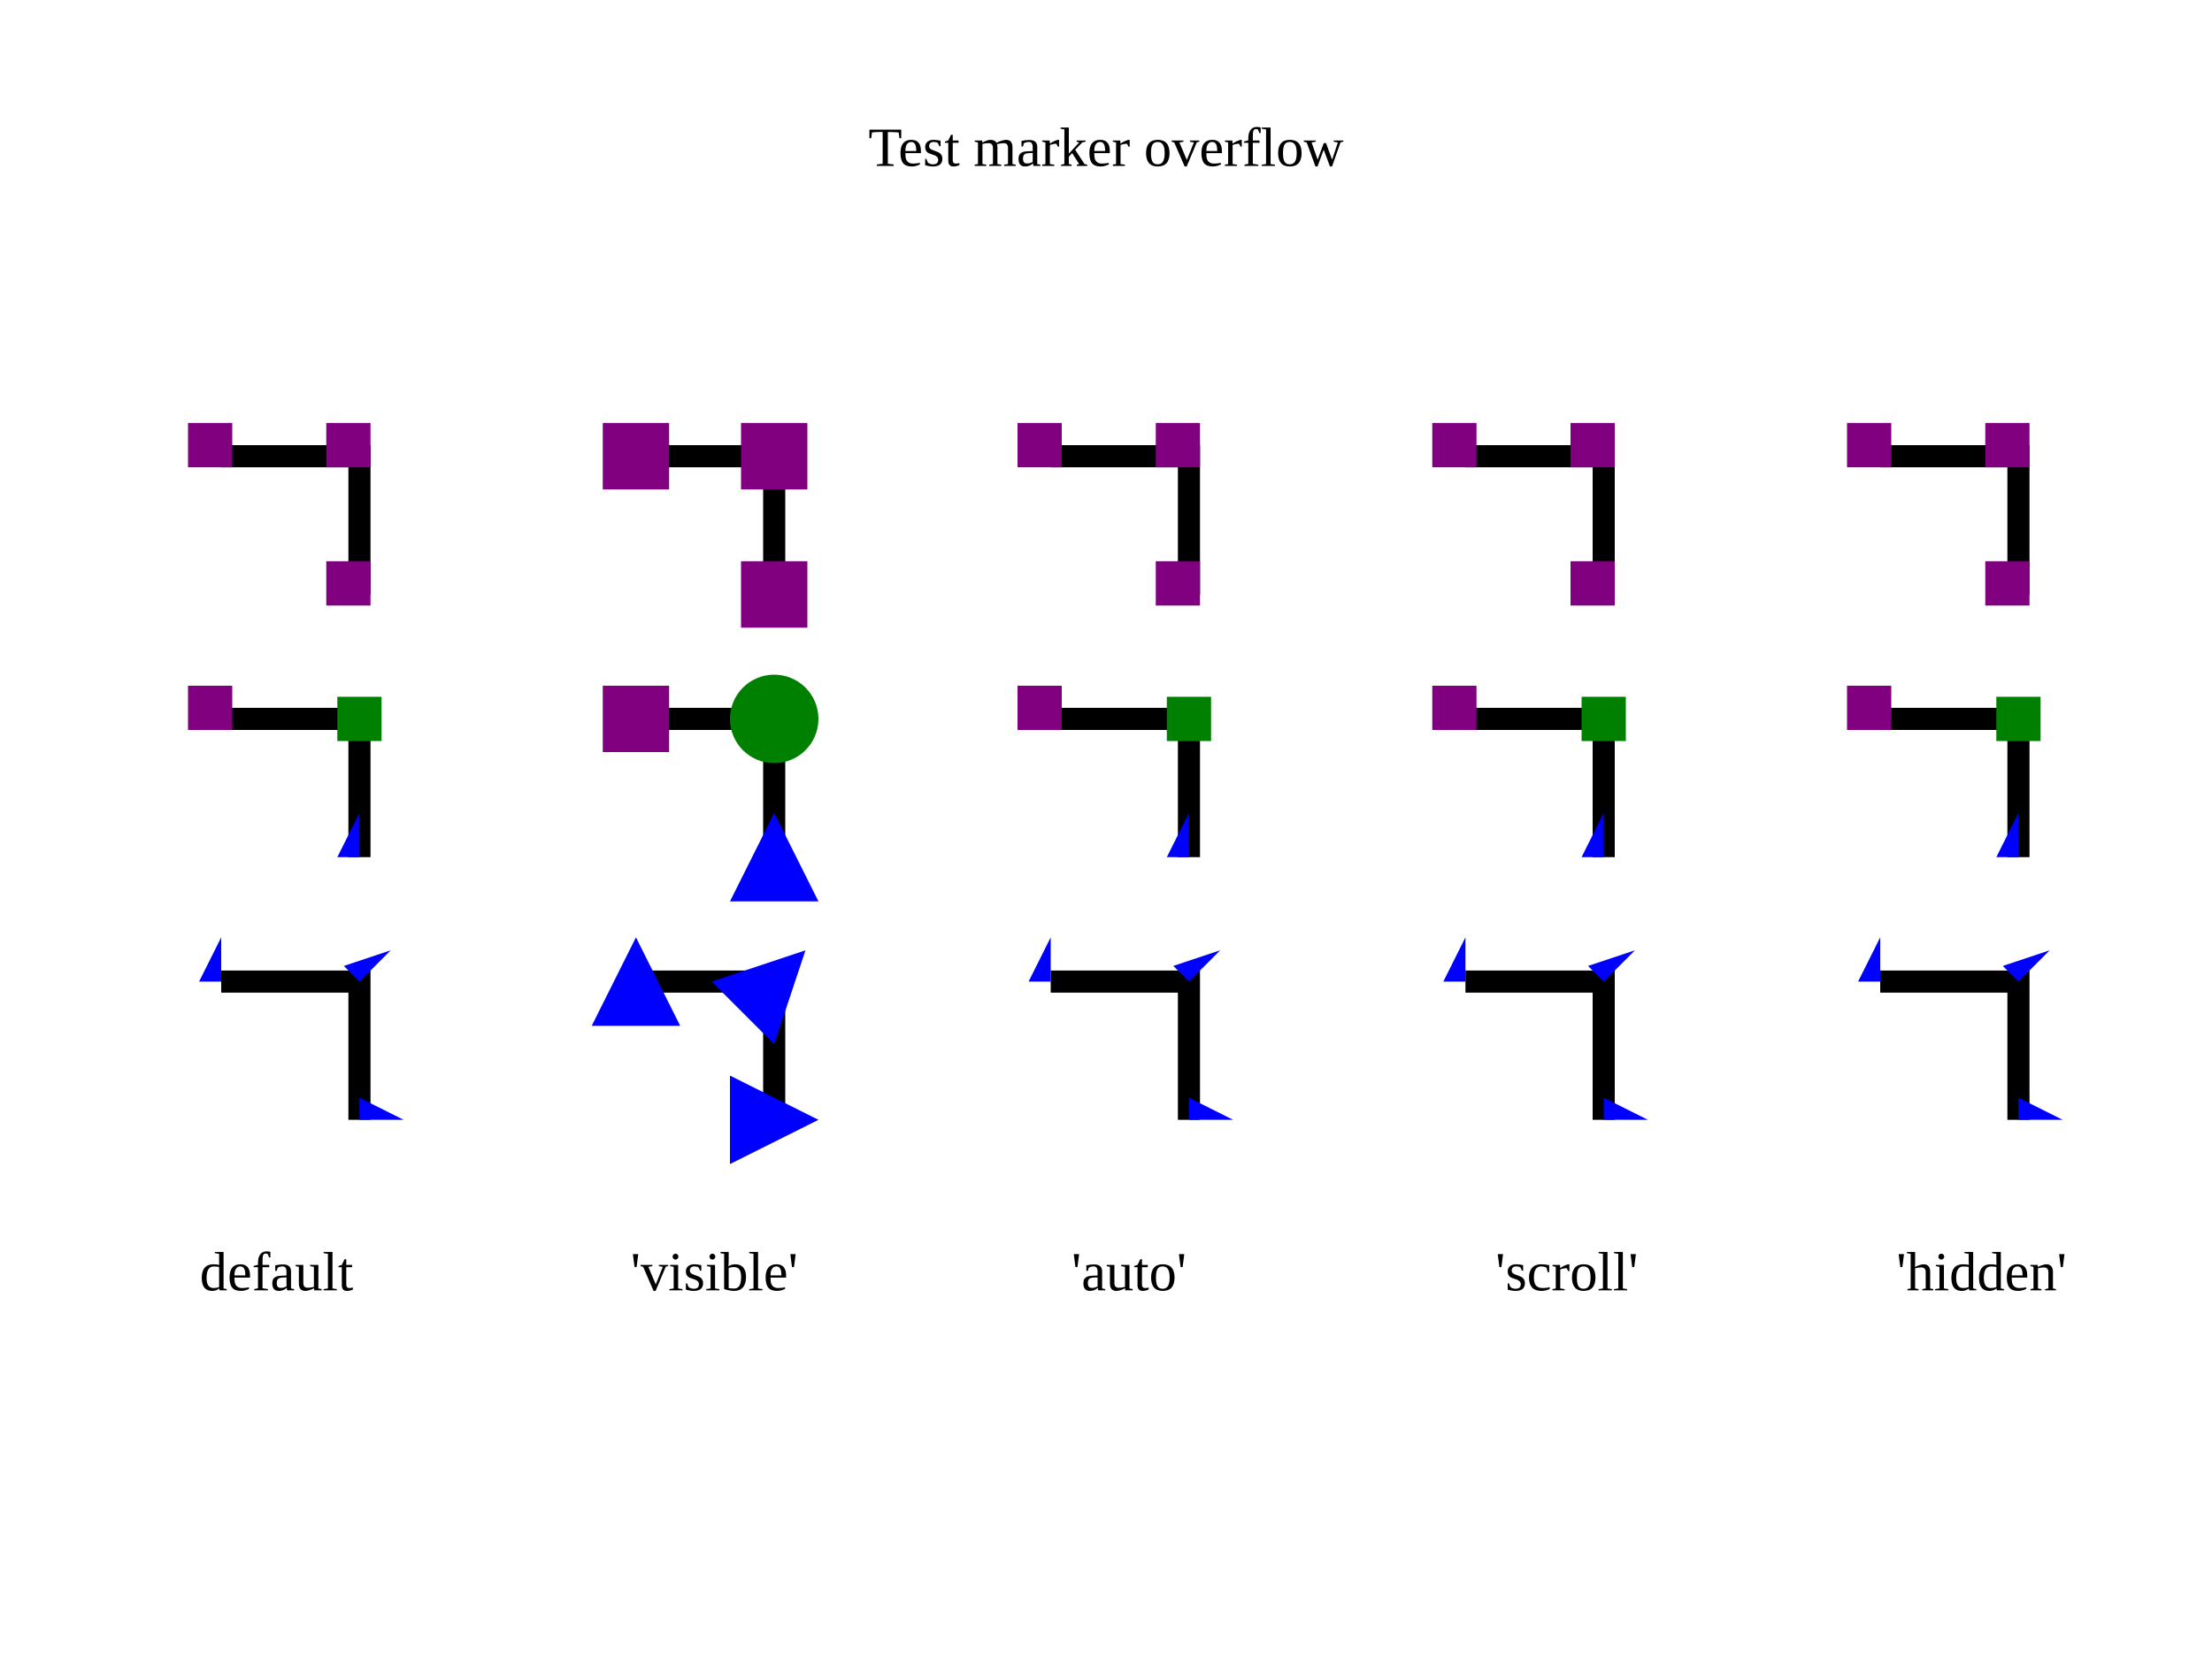
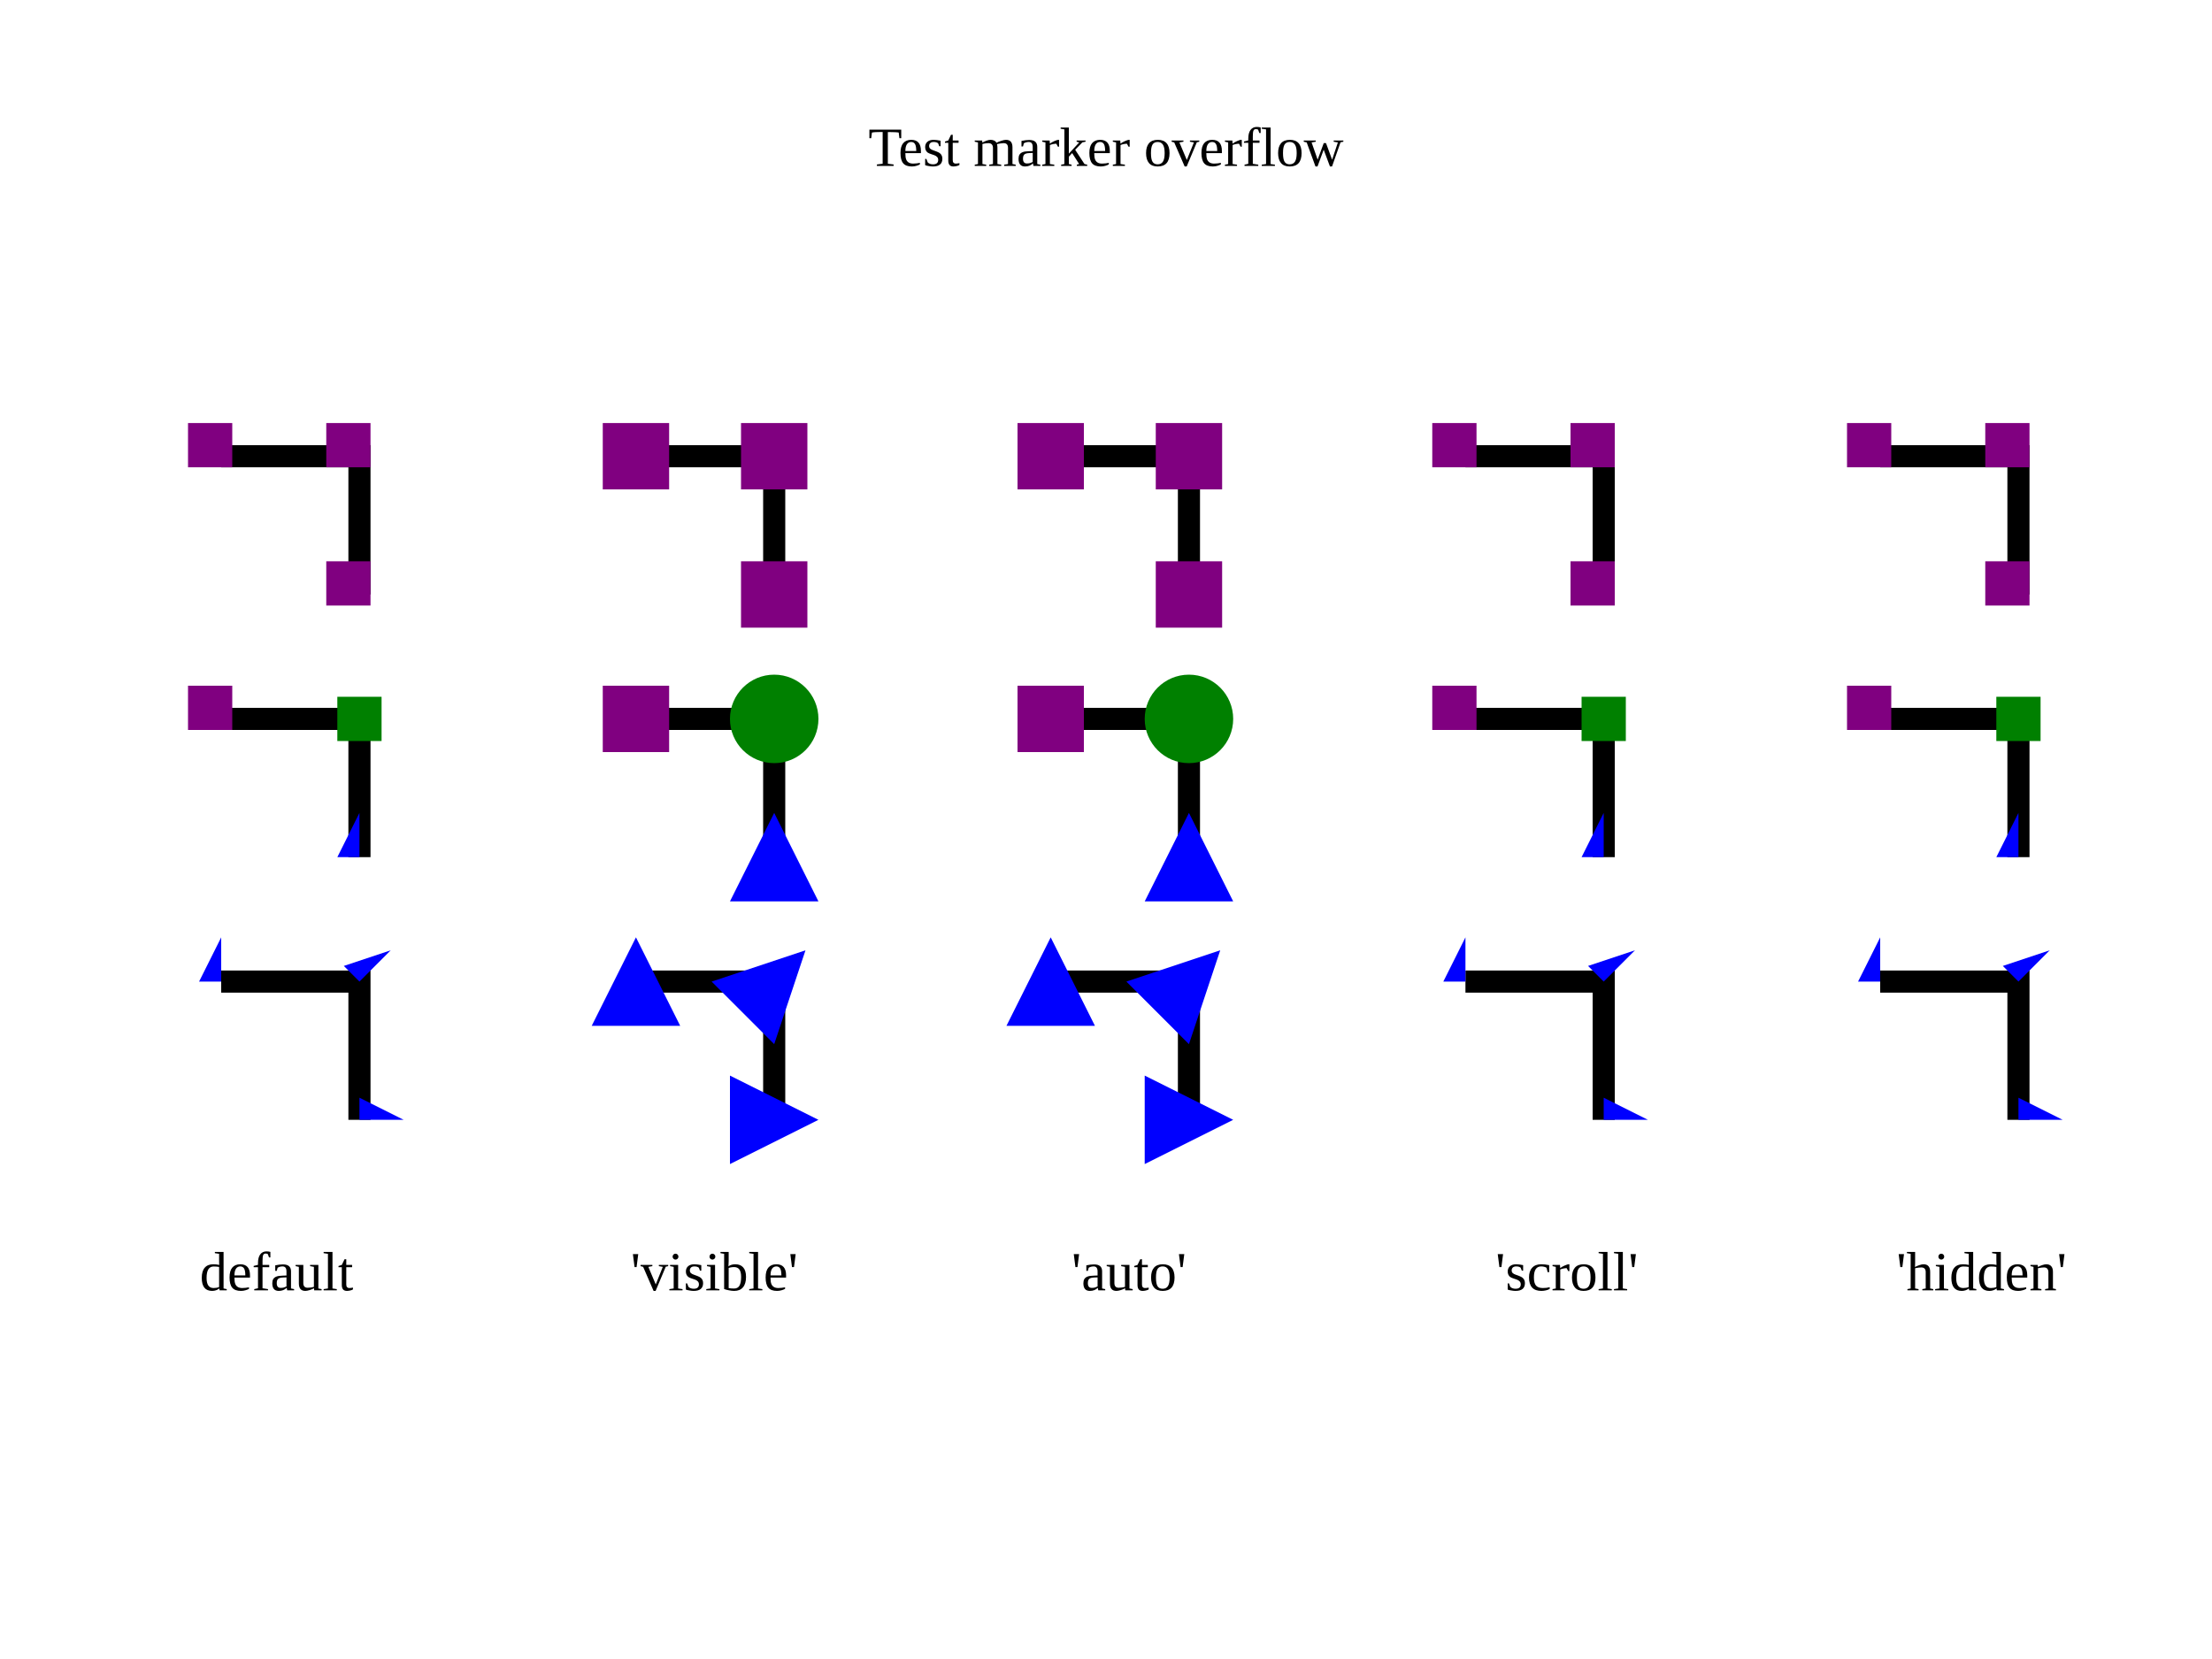
<svg xmlns="http://www.w3.org/2000/svg" width="100%" height="100%" viewBox="0 0 480 360">
  <style type="text/css">
      .testpaths {
      fill:none;
      stroke:black;
      stroke-width:8px;
      }
    </style>
  <text x="50%" y="3em" style="font: 18px; text-anchor:middle;">Test marker overflow</text>
  <g style="font: 14px; text-anchor:middle" transform="translate(0,280)">
    <text x="60">default</text>
    <text x="155">'visible'</text>
    <text x="245">'auto'</text>
    <text x="340">'scroll'</text>
    <text x="430">'hidden'</text>
  </g>
  <g transform="translate(-30,75)">
    <g id="subtest1" transform="scale(0.6)">
      <path id="p1" class="testpaths" d="M 130 40 L 180 40 L 180 90" />
      <rect x="118" y="28" width="16" height="16" fill="purple" stroke="none" />
      <rect x="168" y="28" width="16" height="16" fill="purple" stroke="none" />
      <rect x="168" y="78" width="16" height="16" fill="purple" stroke="none" />
      <path id="p2" class="testpaths" d="M 130 135 L 180 135 L 180 185" />
      <rect x="118" y="123" width="16" height="16" fill="purple" stroke="none" />
      <rect x="172" y="127" width="16" height="16" fill="green" stroke="none" />
      <path d="M180,185 h-8 l8,-16" fill="blue" stroke="none" />
      <path id="p3" class="testpaths" d="M 130 230 L 180 230 L 180 280" />
      <path d="M0,0 h-8 l8,-16" fill="blue" stroke="none" transform="translate(130,230)" />
      <path d="M0,0 h-8 l8,-16" fill="blue" stroke="none" transform="translate(180,230), rotate(45)" />
      <path d="M0,0 h-8 l8,-16" fill="blue" stroke="none" transform="translate(180,280), rotate(90)" />
    </g>
    <g id="subtest2" transform="scale(0.6) translate(150,0)">
      <path id="p4" class="testpaths" d="M 130 40 L 180 40 L 180 90" />
      <rect x="118" y="28" width="24" height="24" fill="purple" stroke="none" />
      <rect x="168" y="28" width="24" height="24" fill="purple" stroke="none" />
      <rect x="168" y="78" width="24" height="24" fill="purple" stroke="none" />
      <path id="p5" class="testpaths" d="M 130 135 L 180 135 L 180 185" />
      <rect x="118" y="123" width="24" height="24" fill="purple" stroke="none" />
      <circle cx="180" cy="135" r="16" fill="green" stroke="none" />
      <path d="M0,-16 L16,16 h-32 z" fill="blue" stroke="none" transform="translate(180,185)" />
      <path id="p6" class="testpaths" d="M 130 230 L 180 230 L 180 280" />
      <path d="M0,-16 L16,16 h-32 z" fill="blue" stroke="none" transform="translate(130,230)" />
      <path d="M0,-16 L16,16 h-32 z" fill="blue" stroke="none" transform="translate(180,230) rotate(45)" />
      <path d="M0,-16 L16,16 h-32 z" fill="blue" stroke="none" transform="translate(180,280) rotate(90)" />
    </g>
    <g id="subtest3" transform="scale(0.6) translate(300,0)">
      <path id="p7" class="testpaths" d="M 130 40 L 180 40 L 180 90" />
-       <rect x="118" y="28" width="16" height="16" fill="purple" stroke="none" />
-       <rect x="168" y="28" width="16" height="16" fill="purple" stroke="none" />
-       <rect x="168" y="78" width="16" height="16" fill="purple" stroke="none" />
+       <rect x="118" y="28" width="24" height="24" fill="purple" stroke="none" />
+       <rect x="168" y="28" width="24" height="24" fill="purple" stroke="none" />
+       <rect x="168" y="78" width="24" height="24" fill="purple" stroke="none" />
      <path id="p8" class="testpaths" d="M 130 135 L 180 135 L 180 185" />
-       <rect x="118" y="123" width="16" height="16" fill="purple" stroke="none" />
-       <rect x="172" y="127" width="16" height="16" fill="green" stroke="none" />
-       <path d="M180,185 h-8 l8,-16" fill="blue" stroke="none" />
+       <rect x="118" y="123" width="24" height="24" fill="purple" stroke="none" />
+       <circle cx="180" cy="135" r="16" fill="green" stroke="none" />
+       <path d="M0,-16 L16,16 h-32 z" fill="blue" stroke="none" transform="translate(180,185)" />
      <path id="p9" class="testpaths" d="M 130 230 L 180 230 L 180 280" />
-       <path d="M0,0 h-8 l8,-16" fill="blue" stroke="none" transform="translate(130,230)" />
-       <path d="M0,0 h-8 l8,-16" fill="blue" stroke="none" transform="translate(180,230), rotate(45)" />
-       <path d="M0,0 h-8 l8,-16" fill="blue" stroke="none" transform="translate(180,280), rotate(90)" />
+       <path d="M0,-16 L16,16 h-32 z" fill="blue" stroke="none" transform="translate(130,230)" />
+       <path d="M0,-16 L16,16 h-32 z" fill="blue" stroke="none" transform="translate(180,230) rotate(45)" />
+       <path d="M0,-16 L16,16 h-32 z" fill="blue" stroke="none" transform="translate(180,280) rotate(90)" />
    </g>
    <g id="subtest4" transform="scale(0.6) translate(450,0)">
      <path id="p10" class="testpaths" d="M 130 40 L 180 40 L 180 90" />
      <rect x="118" y="28" width="16" height="16" fill="purple" stroke="none" />
      <rect x="168" y="28" width="16" height="16" fill="purple" stroke="none" />
      <rect x="168" y="78" width="16" height="16" fill="purple" stroke="none" />
      <path id="p11" class="testpaths" d="M 130 135 L 180 135 L 180 185" />
      <rect x="118" y="123" width="16" height="16" fill="purple" stroke="none" />
      <rect x="172" y="127" width="16" height="16" fill="green" stroke="none" />
      <path d="M180,185 h-8 l8,-16" fill="blue" stroke="none" />
      <path id="p12" class="testpaths" d="M 130 230 L 180 230 L 180 280" />
      <path d="M0,0 h-8 l8,-16" fill="blue" stroke="none" transform="translate(130,230)" />
      <path d="M0,0 h-8 l8,-16" fill="blue" stroke="none" transform="translate(180,230), rotate(45)" />
      <path d="M0,0 h-8 l8,-16" fill="blue" stroke="none" transform="translate(180,280), rotate(90)" />
    </g>
    <g id="subtest5" transform="scale(0.6) translate(600,0)">
      <path id="p13" class="testpaths" d="M 130 40 L 180 40 L 180 90" />
      <rect x="118" y="28" width="16" height="16" fill="purple" stroke="none" />
      <rect x="168" y="28" width="16" height="16" fill="purple" stroke="none" />
      <rect x="168" y="78" width="16" height="16" fill="purple" stroke="none" />
      <path id="p14" class="testpaths" d="M 130 135 L 180 135 L 180 185" />
      <rect x="118" y="123" width="16" height="16" fill="purple" stroke="none" />
      <rect x="172" y="127" width="16" height="16" fill="green" stroke="none" />
      <path d="M180,185 h-8 l8,-16" fill="blue" stroke="none" />
      <path id="p15" class="testpaths" d="M 130 230 L 180 230 L 180 280" />
      <path d="M0,0 h-8 l8,-16" fill="blue" stroke="none" transform="translate(130,230)" />
      <path d="M0,0 h-8 l8,-16" fill="blue" stroke="none" transform="translate(180,230), rotate(45)" />
      <path d="M0,0 h-8 l8,-16" fill="blue" stroke="none" transform="translate(180,280), rotate(90)" />
    </g>
  </g>
</svg>
